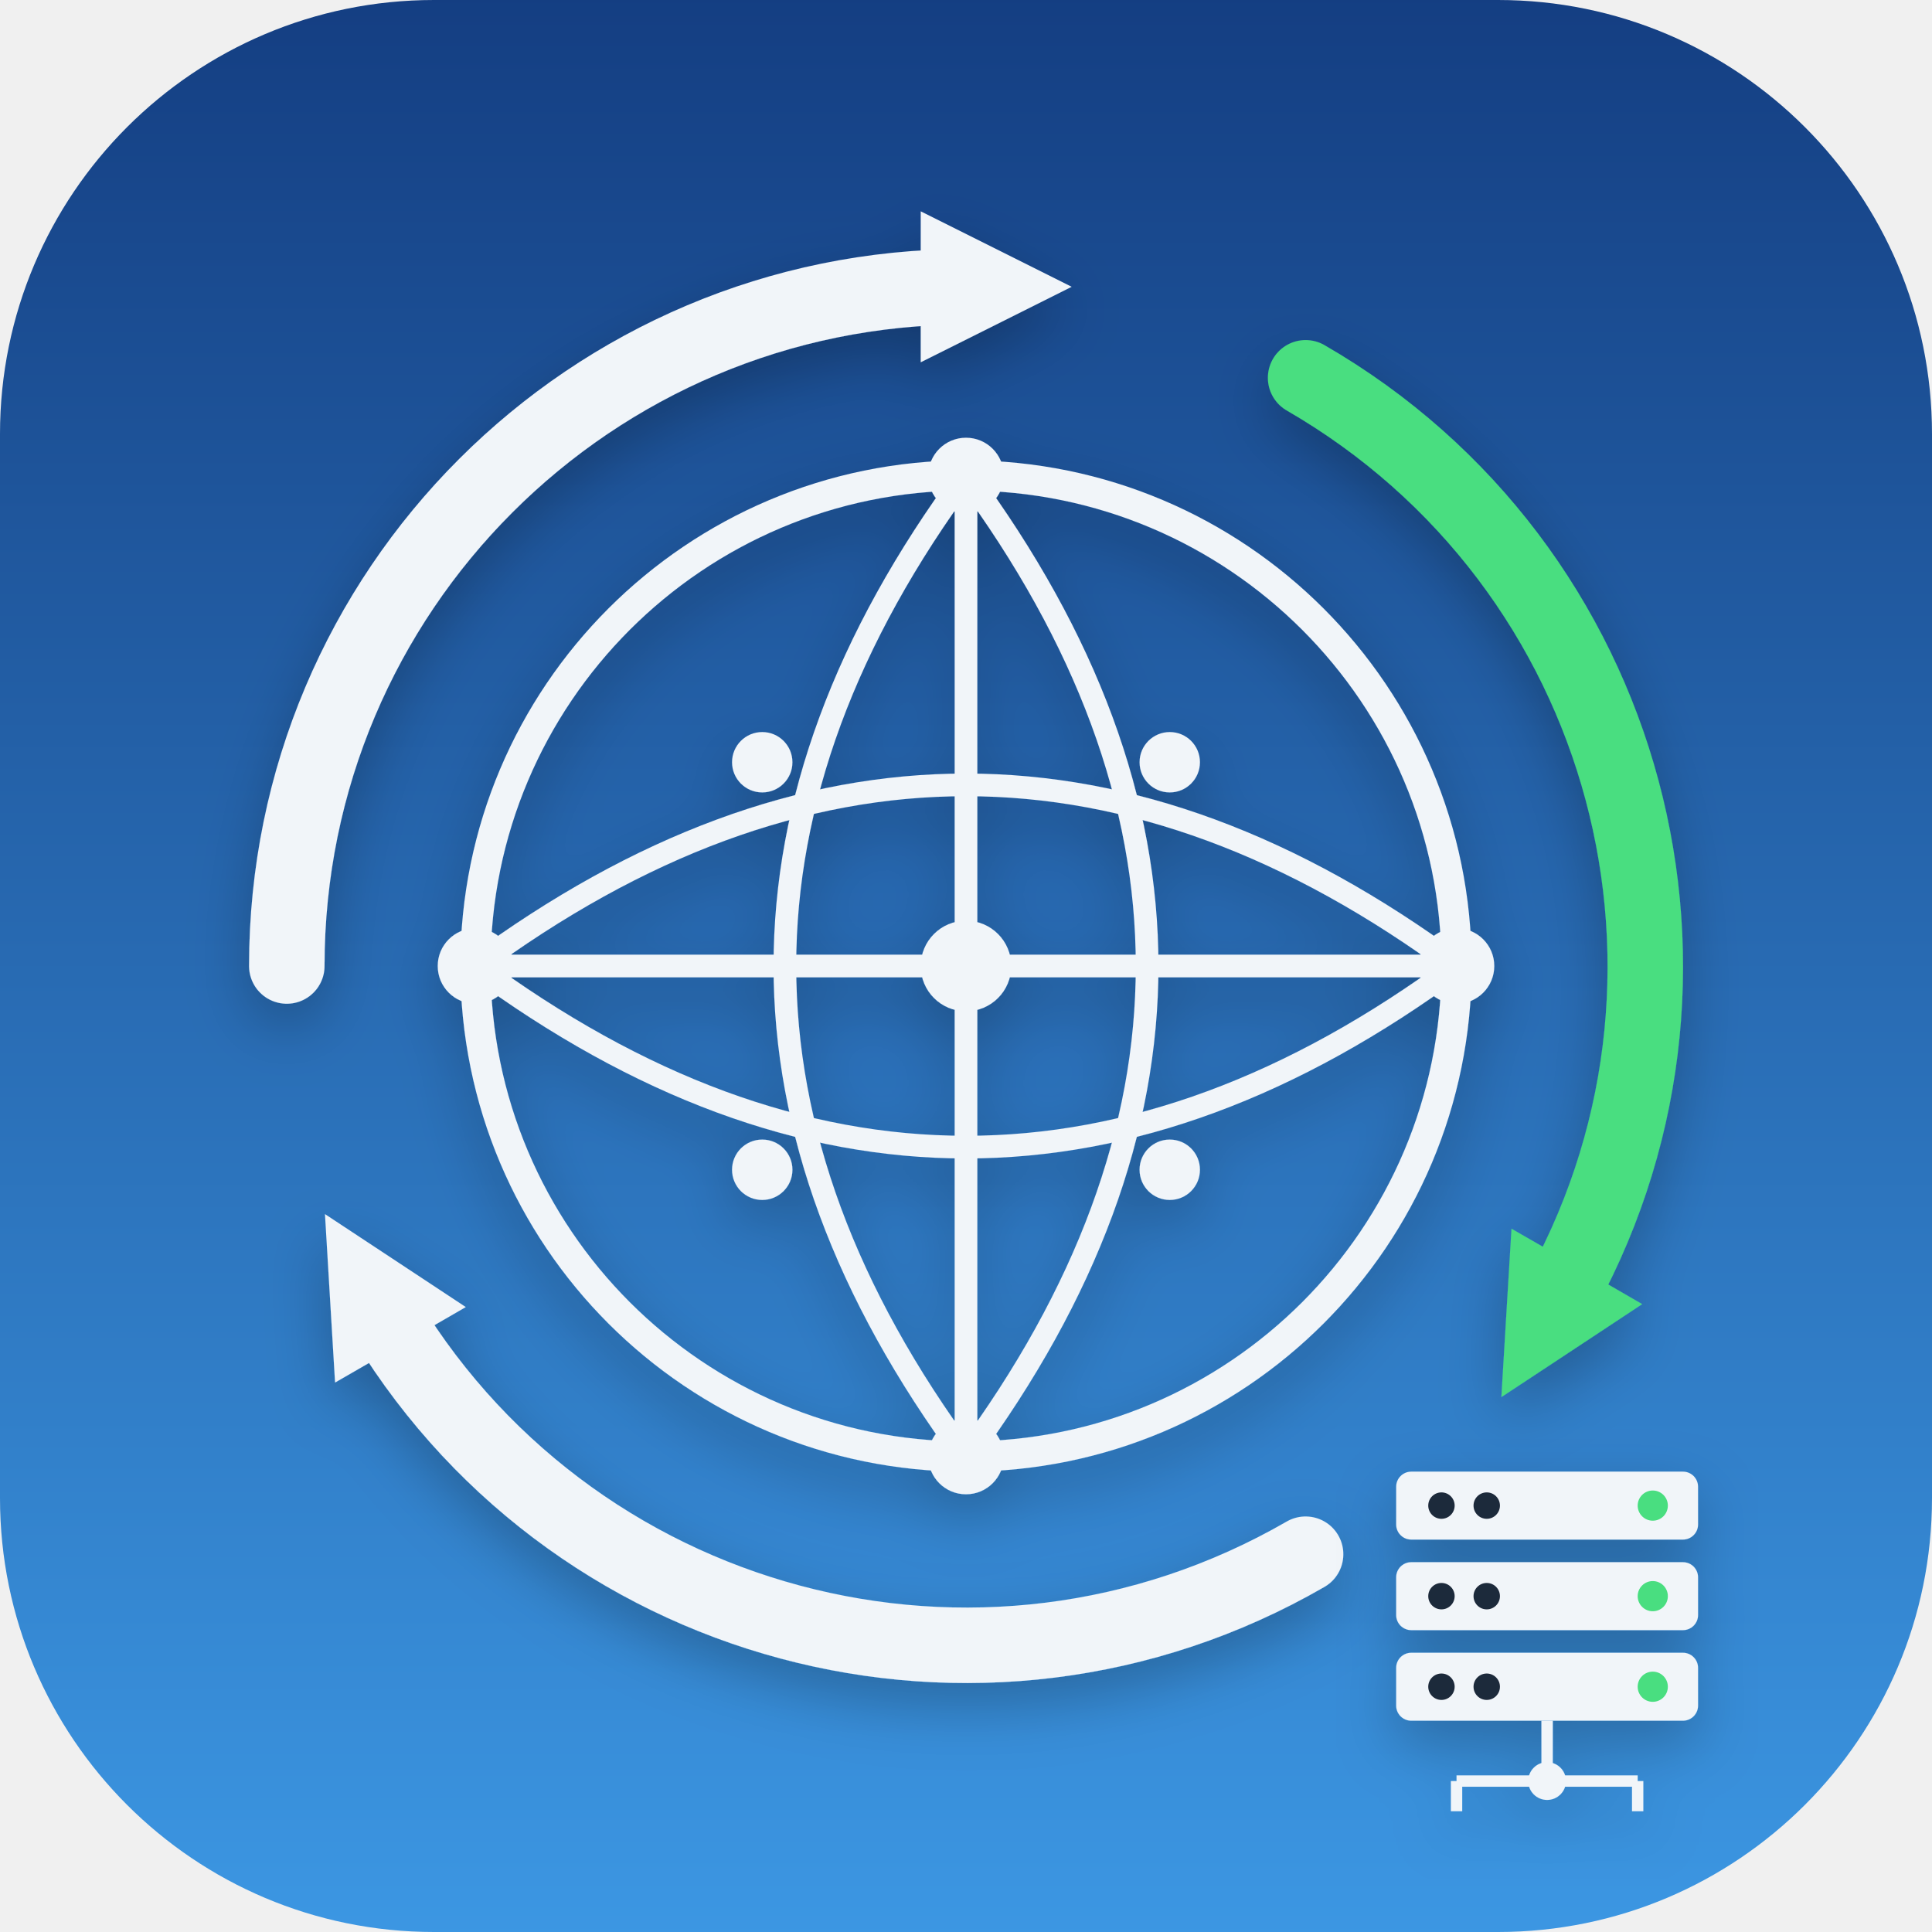
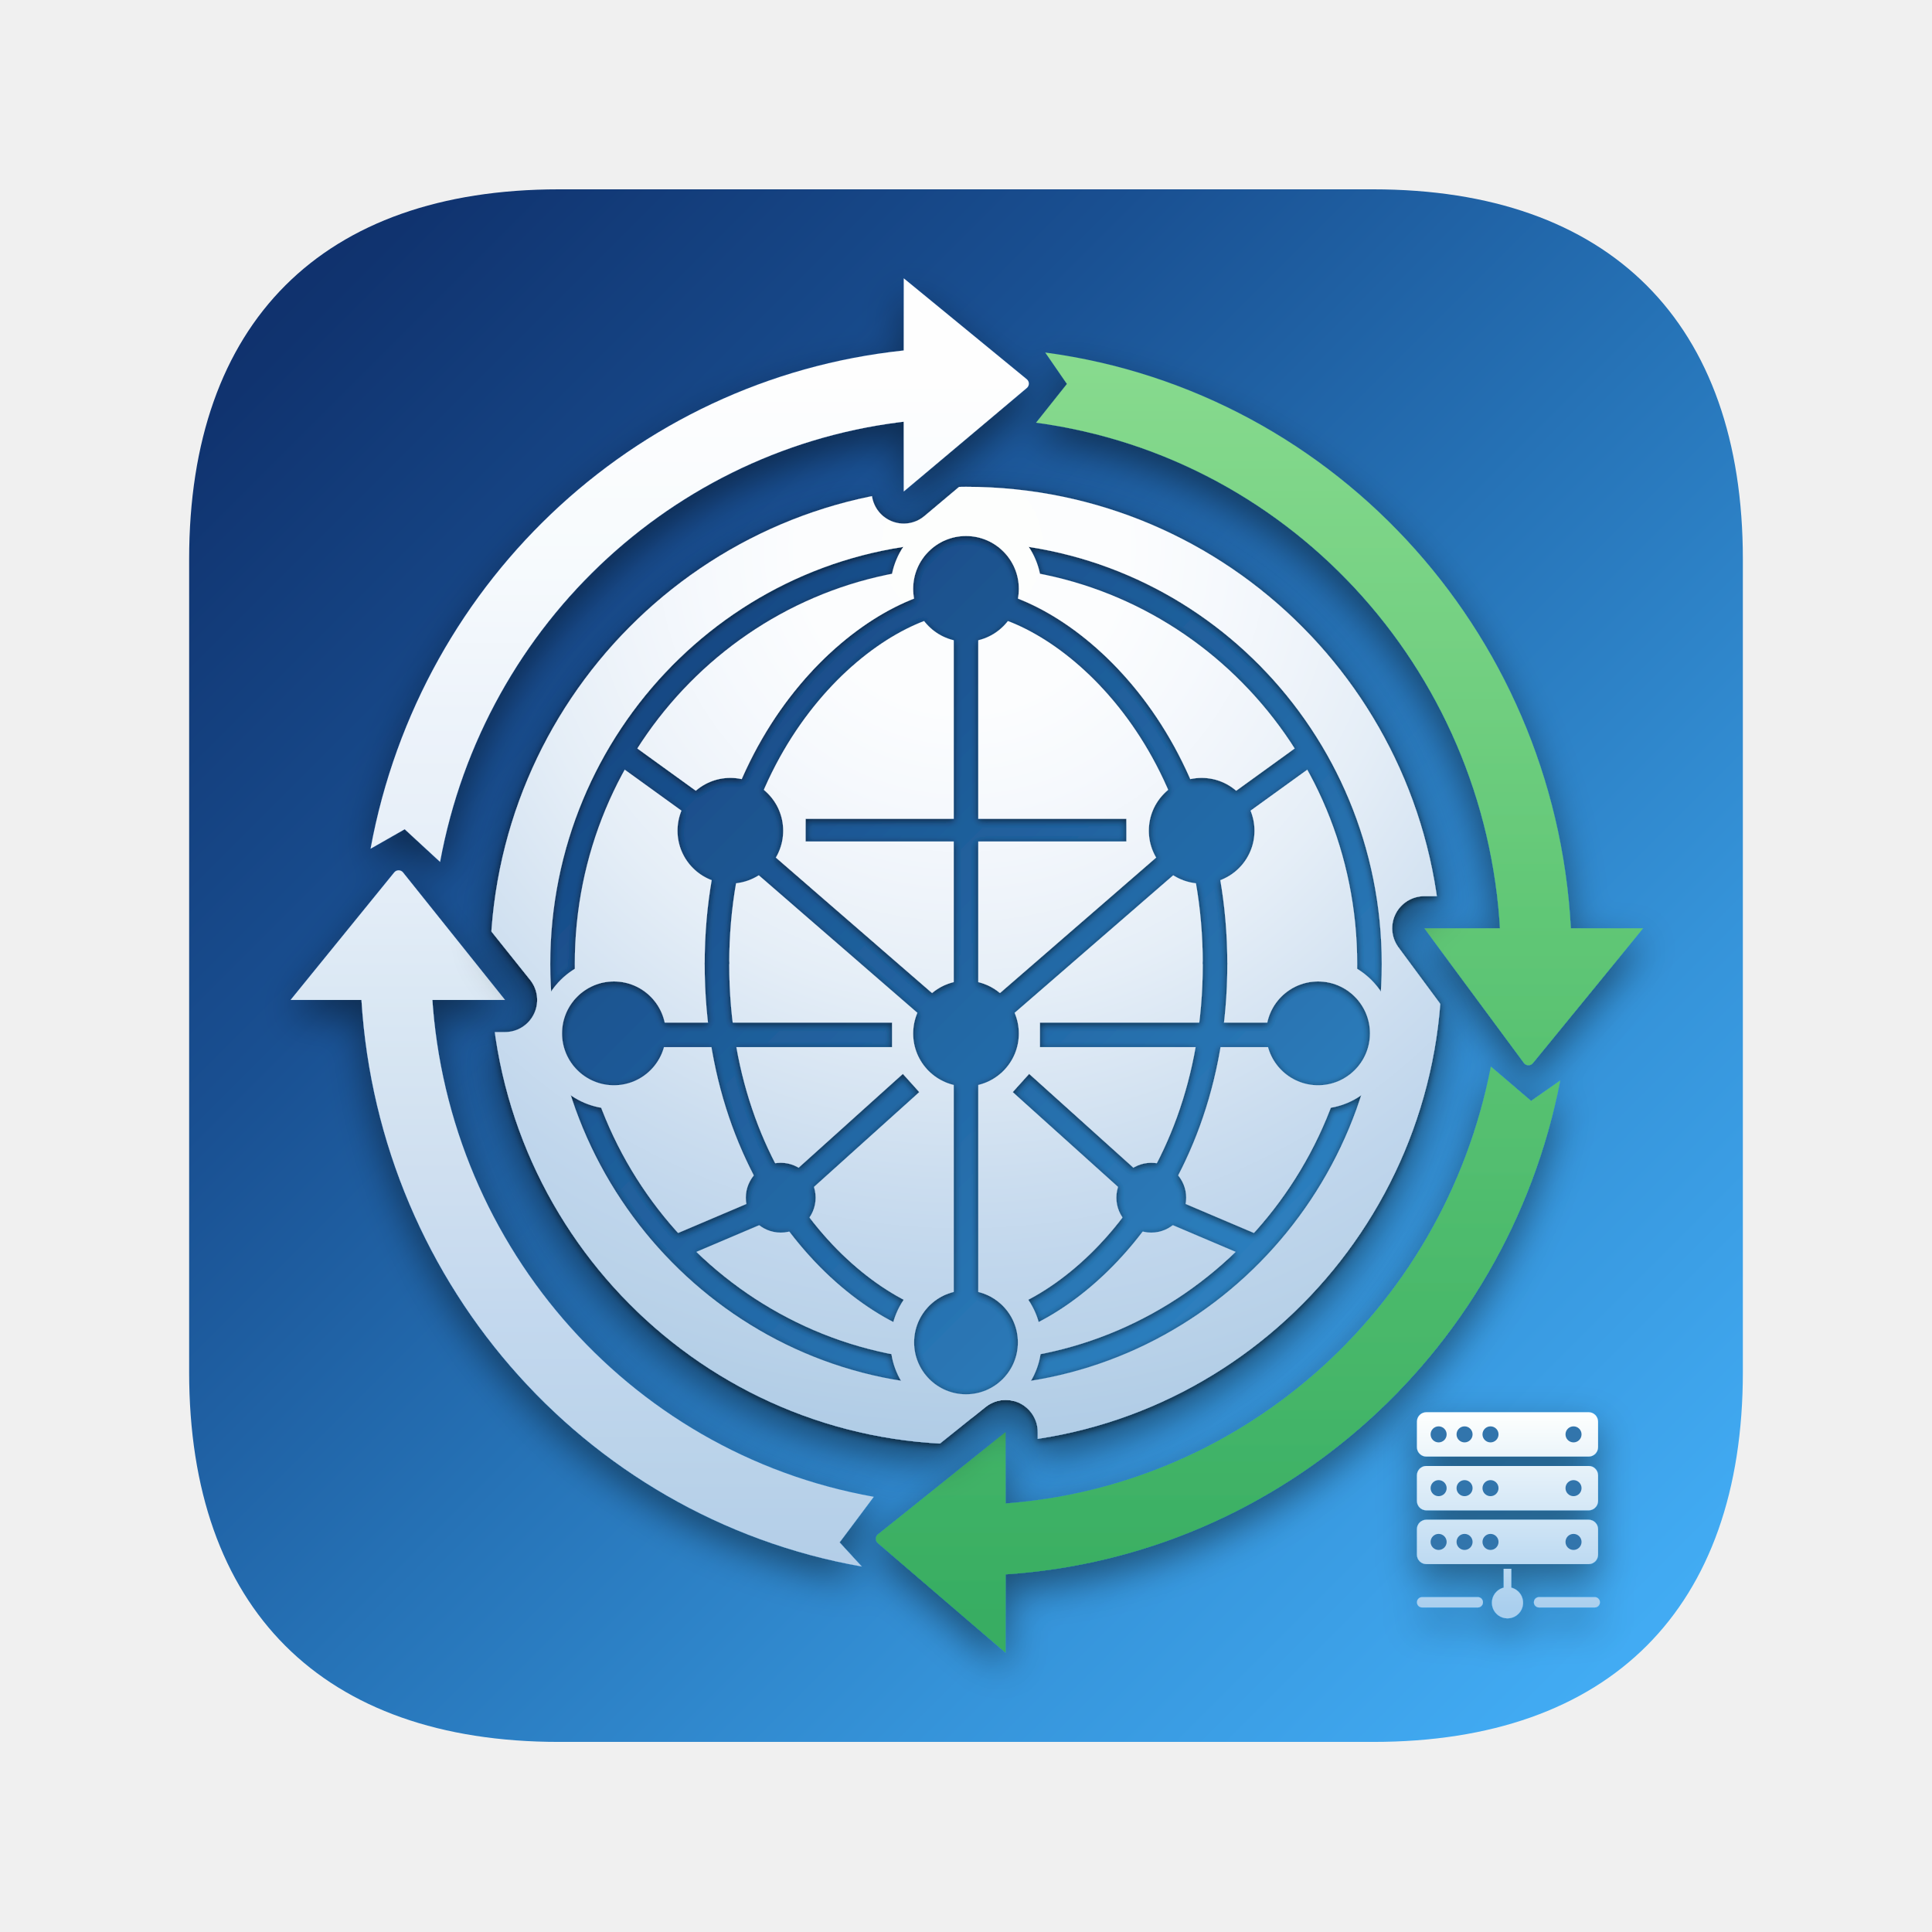
- <svg xmlns="http://www.w3.org/2000/svg" viewBox="0 0 512 512" width="512" height="512">
+ <svg xmlns="http://www.w3.org/2000/svg" viewBox="0 0 1024 1024" width="1024" height="1024">
  <defs>
-     <linearGradient id="bgGrad" x1="0" y1="0" x2="0" y2="1">
-       <stop offset="0%" stop-color="#143e82" />
-       <stop offset="100%" stop-color="#3c97e3" />
+     <linearGradient id="bg" gradientUnits="userSpaceOnUse" x1="100" y1="100" x2="924" y2="924">
+       <stop offset="0" stop-color="#0f2e68" />
+       <stop offset="0.08" stop-color="#10336f" />
+       <stop offset="0.3" stop-color="#194f91" />
+       <stop offset="0.52" stop-color="#2673b7" />
+       <stop offset="0.73" stop-color="#3593d9" />
+       <stop offset="0.92" stop-color="#41aaf2" />
+       <stop offset="1" stop-color="#46b1f7" />
    </linearGradient>
-     <filter id="drop-shadow" x="-20%" y="-20%" width="140%" height="140%">
-       <feDropShadow dx="0" dy="6" stdDeviation="8" flood-color="#000000" flood-opacity="0.25" />
+     <radialGradient id="globe-white" gradientUnits="userSpaceOnUse" cx="510" cy="290" r="475">
+       <stop offset="0" stop-color="#fdfefd" />
+       <stop offset="0.18" stop-color="#fcfdfe" />
+       <stop offset="0.29" stop-color="#f6f9fd" />
+       <stop offset="0.39" stop-color="#eff4fa" />
+       <stop offset="0.5" stop-color="#e5eef7" />
+       <stop offset="0.6" stop-color="#d9e6f3" />
+       <stop offset="0.71" stop-color="#cbddef" />
+       <stop offset="0.81" stop-color="#c0d6ec" />
+       <stop offset="0.92" stop-color="#b8d1e8" />
+       <stop offset="1" stop-color="#b0cce6" />
+     </radialGradient>
+     <linearGradient id="white" gradientUnits="userSpaceOnUse" x1="0" y1="200" x2="0" y2="840">
+       <stop offset="0" stop-color="#fefefe" />
+       <stop offset="0.16" stop-color="#f6fafd" />
+       <stop offset="0.28" stop-color="#edf3fa" />
+       <stop offset="0.41" stop-color="#e5eef8" />
+       <stop offset="0.53" stop-color="#d9e7f3" />
+       <stop offset="0.66" stop-color="#cfdff0" />
+       <stop offset="0.78" stop-color="#c3d8ee" />
+       <stop offset="0.91" stop-color="#b9d2e9" />
+       <stop offset="1" stop-color="#b2cde8" />
+     </linearGradient>
+     <linearGradient id="green" gradientUnits="userSpaceOnUse" x1="0" y1="180" x2="0" y2="860">
+       <stop offset="0" stop-color="#89db8f" />
+       <stop offset="0.47" stop-color="#5fc675" />
+       <stop offset="1" stop-color="#37ad62" />
+     </linearGradient>
+     <linearGradient id="server" gradientUnits="userSpaceOnUse" x1="0" y1="750" x2="0" y2="852">
+       <stop offset="0" stop-color="#fdfffe" />
+       <stop offset="1" stop-color="#aacfee" />
+     </linearGradient>
+     <filter id="shadow" filterUnits="userSpaceOnUse" x="0" y="0" width="1024" height="1024">
+       <feDropShadow dx="0" dy="8" stdDeviation="10" flood-color="#000" flood-opacity="0.45" />
    </filter>
-     <g id="white-arrow">
-       <path d="M 346 100.12 A 180 180 0 0 1 411.88 346" fill="none" stroke="#f1f5f9" stroke-width="20" stroke-linecap="round" />
-       <polygon points="-12,-20 28,0 -12,20" fill="#f1f5f9" transform="translate(411.88, 346) rotate(120)" />
+     <filter id="groove" filterUnits="userSpaceOnUse" x="0" y="0" width="1024" height="1024">
+       <feDropShadow dx="0" dy="1" stdDeviation="2" flood-color="#000" flood-opacity="0.6" />
+     </filter>
+     <path id="head-1" d="M754.9 492 L807.71 563.4 A3 3 0 0 0 812.44 563.51 L870.9 492 Z" />
+     <path id="head-2" d="M533 759 L465.32 813.24 A3 3 0 0 0 465.24 817.86 L533 876 Z" />
+     <path id="head-3" d="M154 530 L208.95 462.39 A3 3 0 0 1 213.62 462.41 L267.7 530 Z" />
+     <path id="head-4" d="M479 147.5 L544.21 201.01 A3 3 0 0 1 544.24 205.62 L479 260.5 Z" />
+     <mask id="globe-shape" maskUnits="userSpaceOnUse" x="0" y="0" width="1024" height="1024">
+       <ellipse cx="512" cy="511.75" rx="252.2" ry="253.75" fill="#fff" />
+       <g stroke="#000" stroke-width="34" stroke-linejoin="round">
+         <use href="#head-1" />
+         <use href="#head-2" />
+         <use href="#head-3" />
+         <use href="#head-4" />
+       </g>
+     </mask>
+     <mask id="globe-face" maskUnits="userSpaceOnUse" x="0" y="0" width="1024" height="1024">
+       <rect width="1024" height="1024" fill="#fff" mask="url(#globe-shape)" />
+       <g fill="none" stroke="#000" stroke-width="13" stroke-linecap="round">
+         <path d="M298.15 510.95 A213.85 217.1 0 1 1 725.85 510.95 A213.85 217.1 0 1 1 298.15 510.95" />
+         <path d="M380 511 C380 637.1 465.8 705 512 705" />
+         <path d="M644 511 C644 637.1 558.2 705 512 705" />
+       </g>
+       <g fill="#fff" mask="url(#globe-shape)">
+         <circle cx="512" cy="312.1" r="40" />
+         <circle cx="512" cy="711.5" r="40" />
+         <circle cx="325.4" cy="547.7" r="40" />
+         <circle cx="698.6" cy="547.7" r="40" />
+       </g>
+       <g fill="none" stroke="#000" stroke-width="13">
+         <path d="M380 511 C380 385.55 465.8 318 512 318" />
+         <path d="M644 511 C644 385.55 558.2 318 512 318" />
+         <path d="M512 312.1 L512 711.5" />
+         <path d="M387 442.14 L512 550.57" />
+         <path d="M637 442.14 L512 550.57" />
+         <path d="M387 440.29 L328 397.66" />
+         <path d="M637 440.29 L696 397.66" />
+         <path d="M413.8 637.45 L358 661.16" />
+         <path d="M610.2 637.45 L666 661.16" />
+         <path d="M413.8 636.19 L482.88 574.01" />
+         <path d="M610.2 636.19 L541.12 574.01" />
+         <path d="M325.4 548.5 L472.8 548.5" />
+         <path d="M698.6 548.5 L551.2 548.5" />
+       </g>
+       <g fill="#000">
+         <circle cx="512" cy="312.1" r="28" />
+         <circle cx="512" cy="711.5" r="27.5" />
+         <circle cx="512" cy="547.8" r="28" />
+         <circle cx="325.4" cy="547.7" r="27.5" />
+         <circle cx="698.6" cy="547.7" r="27.5" />
+         <circle cx="387.1" cy="440.3" r="28" />
+         <circle cx="636.9" cy="440.3" r="28" />
+         <circle cx="413.8" cy="634.8" r="18.5" />
+         <circle cx="610.2" cy="634.8" r="18.5" />
+         <rect x="427" y="434" width="170" height="12" />
+       </g>
+     </mask>
+   </defs>
+   <path d="M100.25 296.35 C100.25 170.91 170.81 100.35 296.25 100.35 L727.75 100.35 C853.19 100.35 923.75 170.91 923.75 296.35 L923.75 727.25 C923.75 852.69 853.19 923.25 727.75 923.25 L296.25 923.25 C170.81 923.25 100.25 852.69 100.25 727.25 Z" fill="url(#bg)" />
+   <g filter="url(#shadow)">
+     <path d="M553.99 186.85 A321.05 325.55 0 0 1 832.89 499.25 L795.41 500.46 A283.55 288.05 0 0 0 549.15 224.03 L565.5 203.5 Z" fill="url(#green)" />
+     <use href="#head-1" fill="url(#green)" />
+     <path d="M826.97 572.68 A321.05 325.55 0 0 1 525.64 834.86 L524.07 797.39 A283.55 288.05 0 0 0 790.2 565.31 L811.5 583.5 Z" fill="url(#green)" />
+     <use href="#head-2" fill="url(#green)" />
+     <path d="M456.76 830.29 A321.05 325.55 0 0 1 191.22 522.91 L228.69 521.35 A283.55 288.05 0 0 0 463.12 793.34 L445 817.5 Z" fill="url(#white)" />
+     <use href="#head-3" fill="url(#white)" />
+     <path d="M196.41 449.84 A321.05 325.55 0 0 1 485.54 185.16 L488.58 222.53 A283.55 288.05 0 0 0 233.25 456.82 L214.5 439.5 Z" fill="url(#white)" />
+     <use href="#head-4" fill="url(#white)" />
+   </g>
+   <g filter="url(#shadow)">
+     <g mask="url(#globe-shape)">
+       <rect width="1024" height="1024" fill="url(#bg)" />
+       <rect width="1024" height="1024" fill="#000" opacity="0.1" />
    </g>
-     <g id="green-arrow">
-       <path d="M 346 100.12 A 180 180 0 0 1 411.88 346" fill="none" stroke="#4ade80" stroke-width="20" stroke-linecap="round" />
-       <polygon points="-12,-20 28,0 -12,20" fill="#4ade80" transform="translate(411.88, 346) rotate(120)" />
-     </g>
-   </defs>
-   <rect width="512" height="512" rx="115" fill="url(#bgGrad)" />
-   <g filter="url(#drop-shadow)">
-     <animateTransform attributeName="transform" type="rotate" from="0 256 256" to="360 256 256" dur="6s" repeatCount="indefinite" />
-     <use href="#green-arrow" />
-     <use href="#white-arrow" transform="rotate(120 256 256)" />
-     <use href="#white-arrow" transform="rotate(240 256 256)" />
-   </g>
-   <g filter="url(#drop-shadow)">
-     <g stroke="#f1f5f9" fill="none" stroke-width="6" stroke-linecap="round">
-       <circle cx="256" cy="256" r="130" stroke-width="8" />
-       <line x1="256" y1="126" x2="256" y2="386" />
-       <line x1="126" y1="256" x2="386" y2="256" />
-       <path d="M 256 126 Q 160 256 256 386" />
-       <path d="M 256 126 Q 352 256 256 386" />
-       <path d="M 126 256 Q 256 160 386 256" />
-       <path d="M 126 256 Q 256 352 386 256" />
-     </g>
-     <g fill="#f1f5f9">
-       <circle cx="256" cy="256" r="12">
-         <animate attributeName="r" values="12;18;12" dur="2s" repeatCount="indefinite" />
-       </circle>
-       <circle cx="256" cy="126" r="10" />
-       <circle cx="256" cy="386" r="10" />
-       <circle cx="126" cy="256" r="10" />
-       <circle cx="386" cy="256" r="10" />
-       <circle cx="202" cy="202" r="8" />
-       <circle cx="310" cy="202" r="8" />
-       <circle cx="202" cy="310" r="8" />
-       <circle cx="310" cy="310" r="8" />
+     <g filter="url(#groove)">
+       <rect width="1024" height="1024" fill="url(#globe-white)" mask="url(#globe-face)" />
    </g>
  </g>
-   <g transform="translate(370, 390)" filter="url(#drop-shadow)">
-     <rect x="0" y="0" width="80" height="18" rx="4" fill="#f1f5f9" />
-     <circle cx="12" cy="9" r="3.5" fill="#1e293b" />
-     <circle cx="24" cy="9" r="3.5" fill="#1e293b" />
-     <circle cx="68" cy="9" r="4" fill="#4ade80">
-       <animate attributeName="opacity" values="1;0.2;1" dur="0.8s" repeatCount="indefinite" />
-     </circle>
-     <rect x="0" y="24" width="80" height="18" rx="4" fill="#f1f5f9" />
-     <circle cx="12" cy="33" r="3.5" fill="#1e293b" />
-     <circle cx="24" cy="33" r="3.5" fill="#1e293b" />
-     <circle cx="68" cy="33" r="4" fill="#4ade80">
-       <animate attributeName="opacity" values="1;0.2;1" dur="1.2s" repeatCount="indefinite" />
-     </circle>
-     <rect x="0" y="48" width="80" height="18" rx="4" fill="#f1f5f9" />
-     <circle cx="12" cy="57" r="3.5" fill="#1e293b" />
-     <circle cx="24" cy="57" r="3.5" fill="#1e293b" />
-     <circle cx="68" cy="57" r="4" fill="#4ade80">
-       <animate attributeName="opacity" values="1;0.2;1" dur="1.5s" repeatCount="indefinite" />
-     </circle>
-     <path d="M 40 66 L 40 82 M 16 82 L 64 82 M 16 82 L 16 90 M 64 82 L 64 90" stroke="#f1f5f9" stroke-width="3" fill="none" />
-     <circle cx="40" cy="82" r="5" fill="#f1f5f9" />
+   <g filter="url(#shadow)" fill="url(#server)">
+     <rect x="751" y="748.5" width="96" height="23.5" rx="5" />
+     <rect x="751" y="777" width="96" height="23.5" rx="5" />
+     <rect x="751" y="805.5" width="96" height="23.5" rx="5" />
+     <rect x="797" y="831.5" width="4" height="11" />
+     <rect x="751" y="846.5" width="35" height="5.5" rx="2.75" />
+     <rect x="813" y="846.5" width="35" height="5.5" rx="2.75" />
+     <circle cx="799" cy="849.5" r="8.25" />
+   </g>
+   <g fill="#3275ac">
+     <circle cx="762.5" cy="760.25" r="4.25" />
+     <circle cx="776.25" cy="760.25" r="4.25" />
+     <circle cx="790" cy="760.25" r="4.25" />
+     <circle cx="834" cy="760.25" r="4.25" />
+     <circle cx="762.5" cy="788.75" r="4.25" />
+     <circle cx="776.25" cy="788.75" r="4.25" />
+     <circle cx="790" cy="788.75" r="4.25" />
+     <circle cx="834" cy="788.75" r="4.25" />
+     <circle cx="762.5" cy="817.25" r="4.25" />
+     <circle cx="776.25" cy="817.25" r="4.25" />
+     <circle cx="790" cy="817.25" r="4.25" />
+     <circle cx="834" cy="817.25" r="4.25" />
  </g>
</svg>
